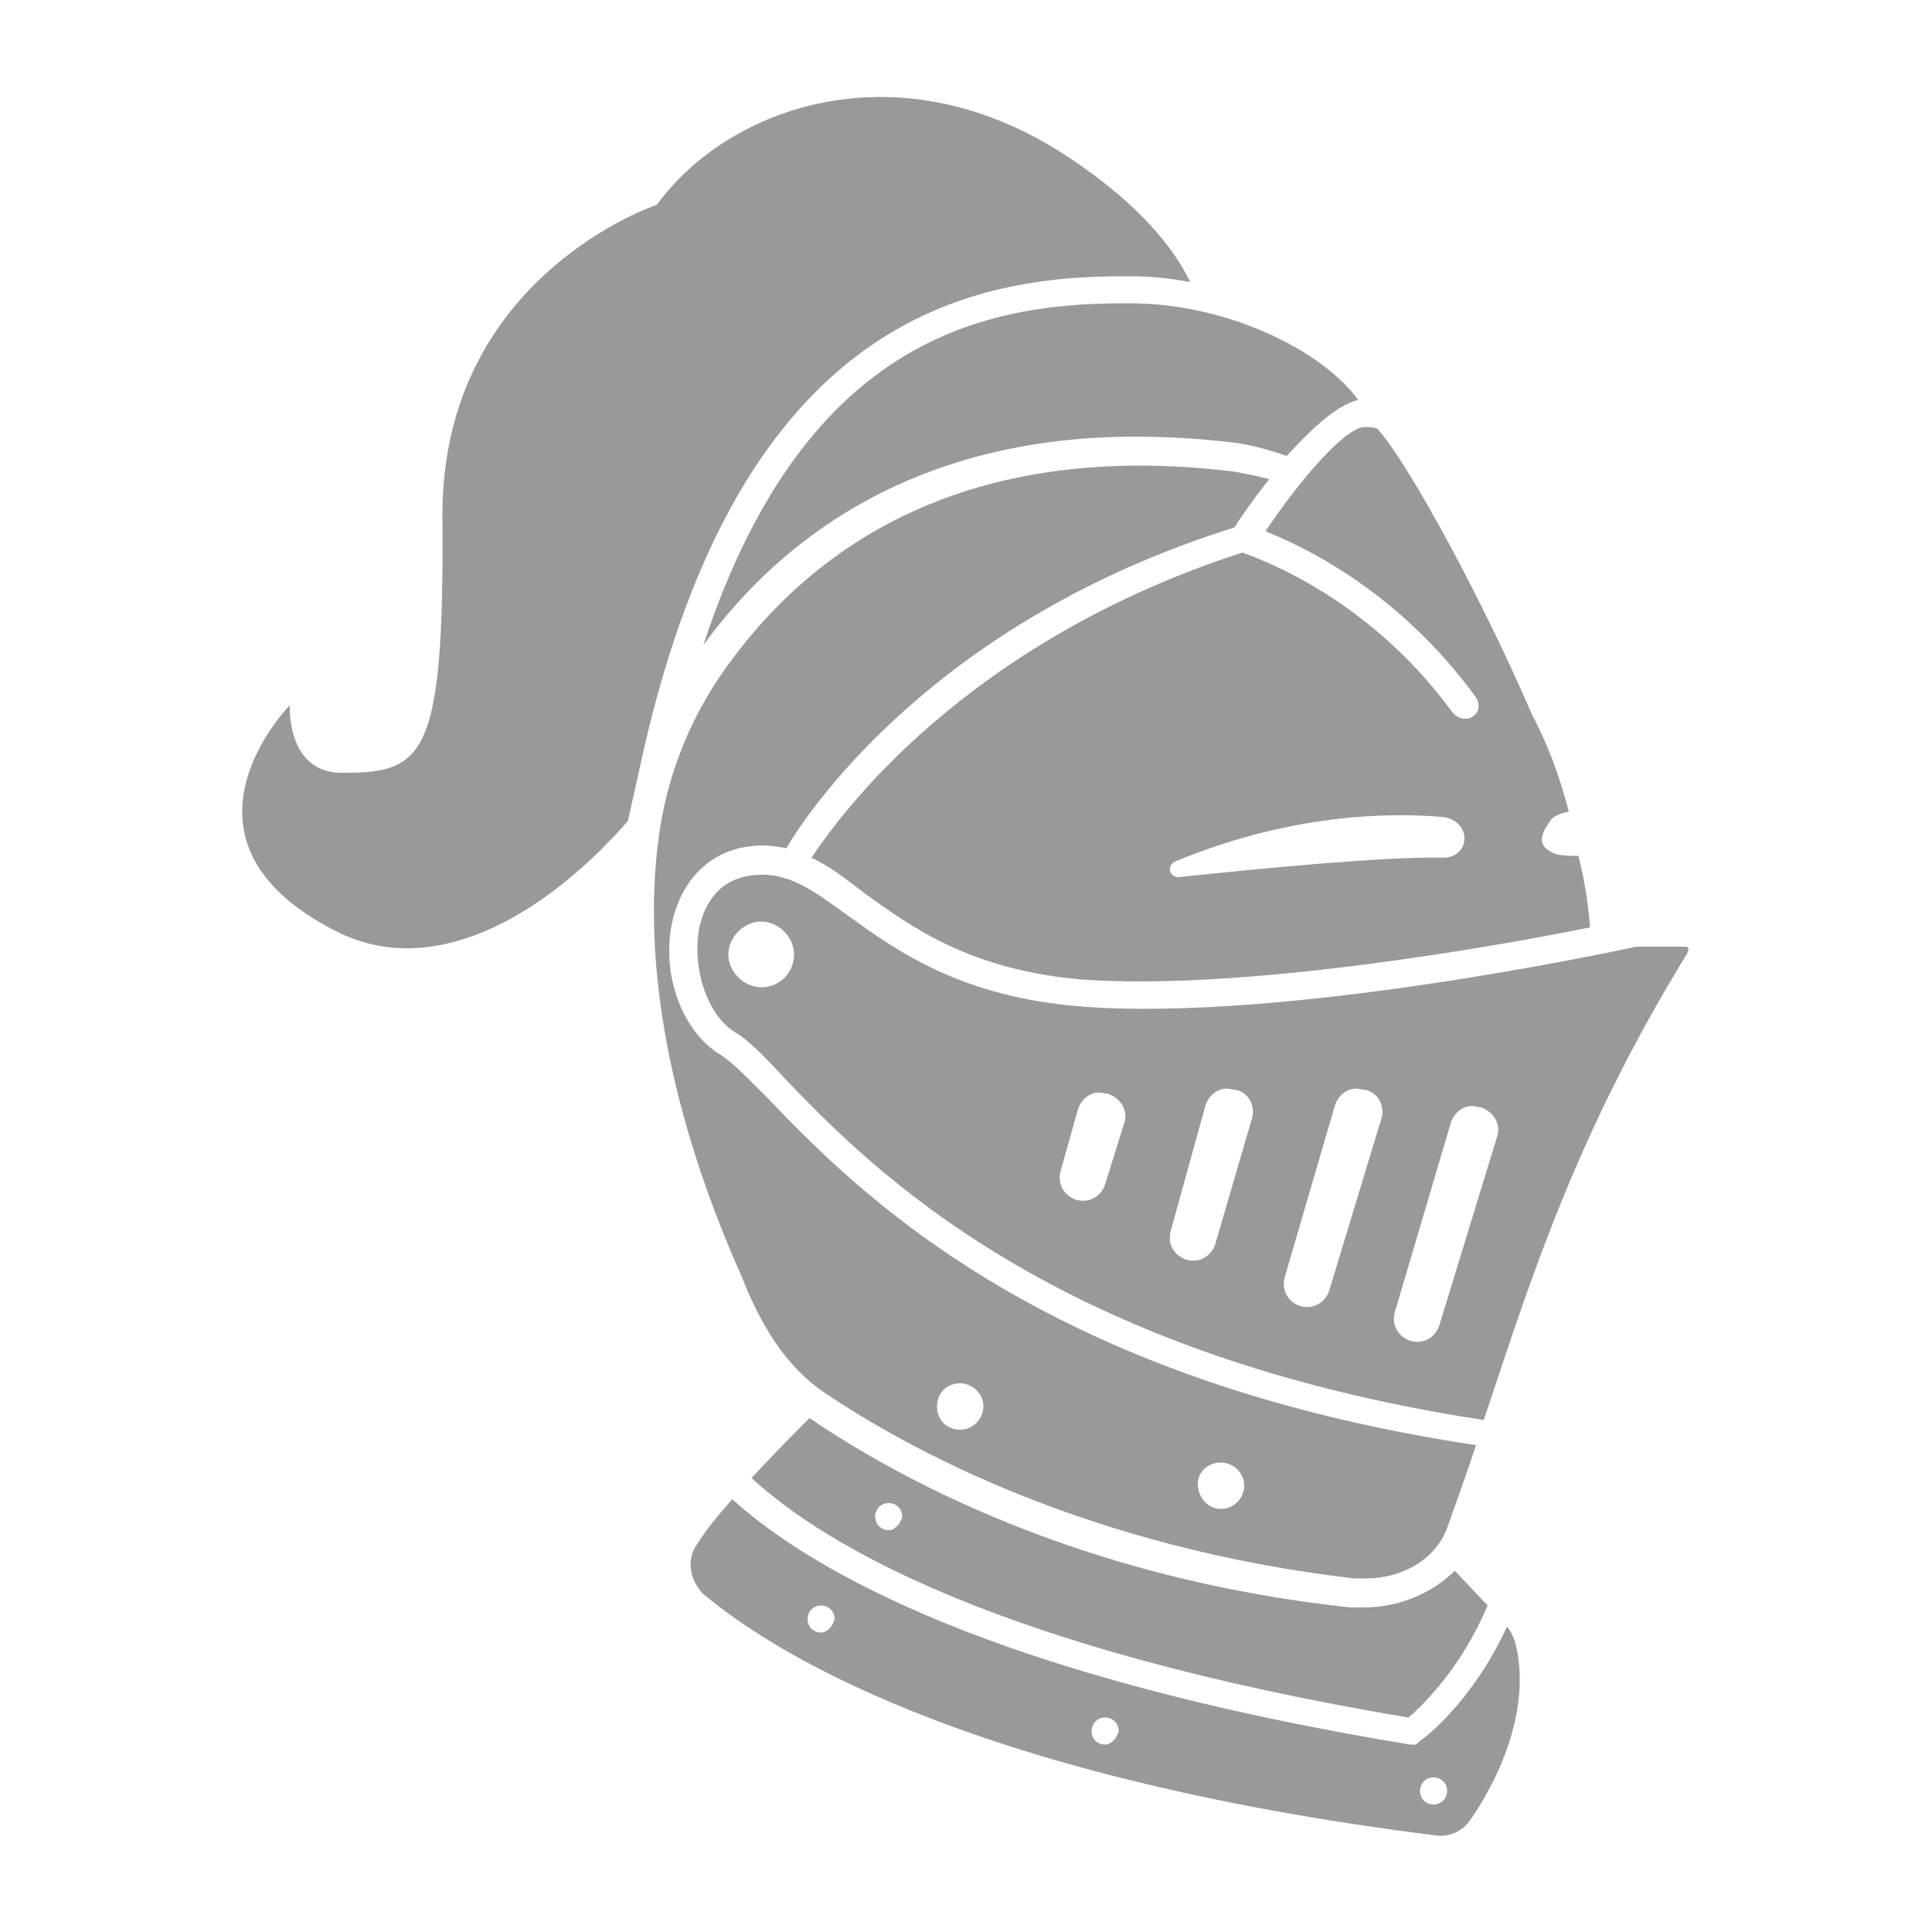
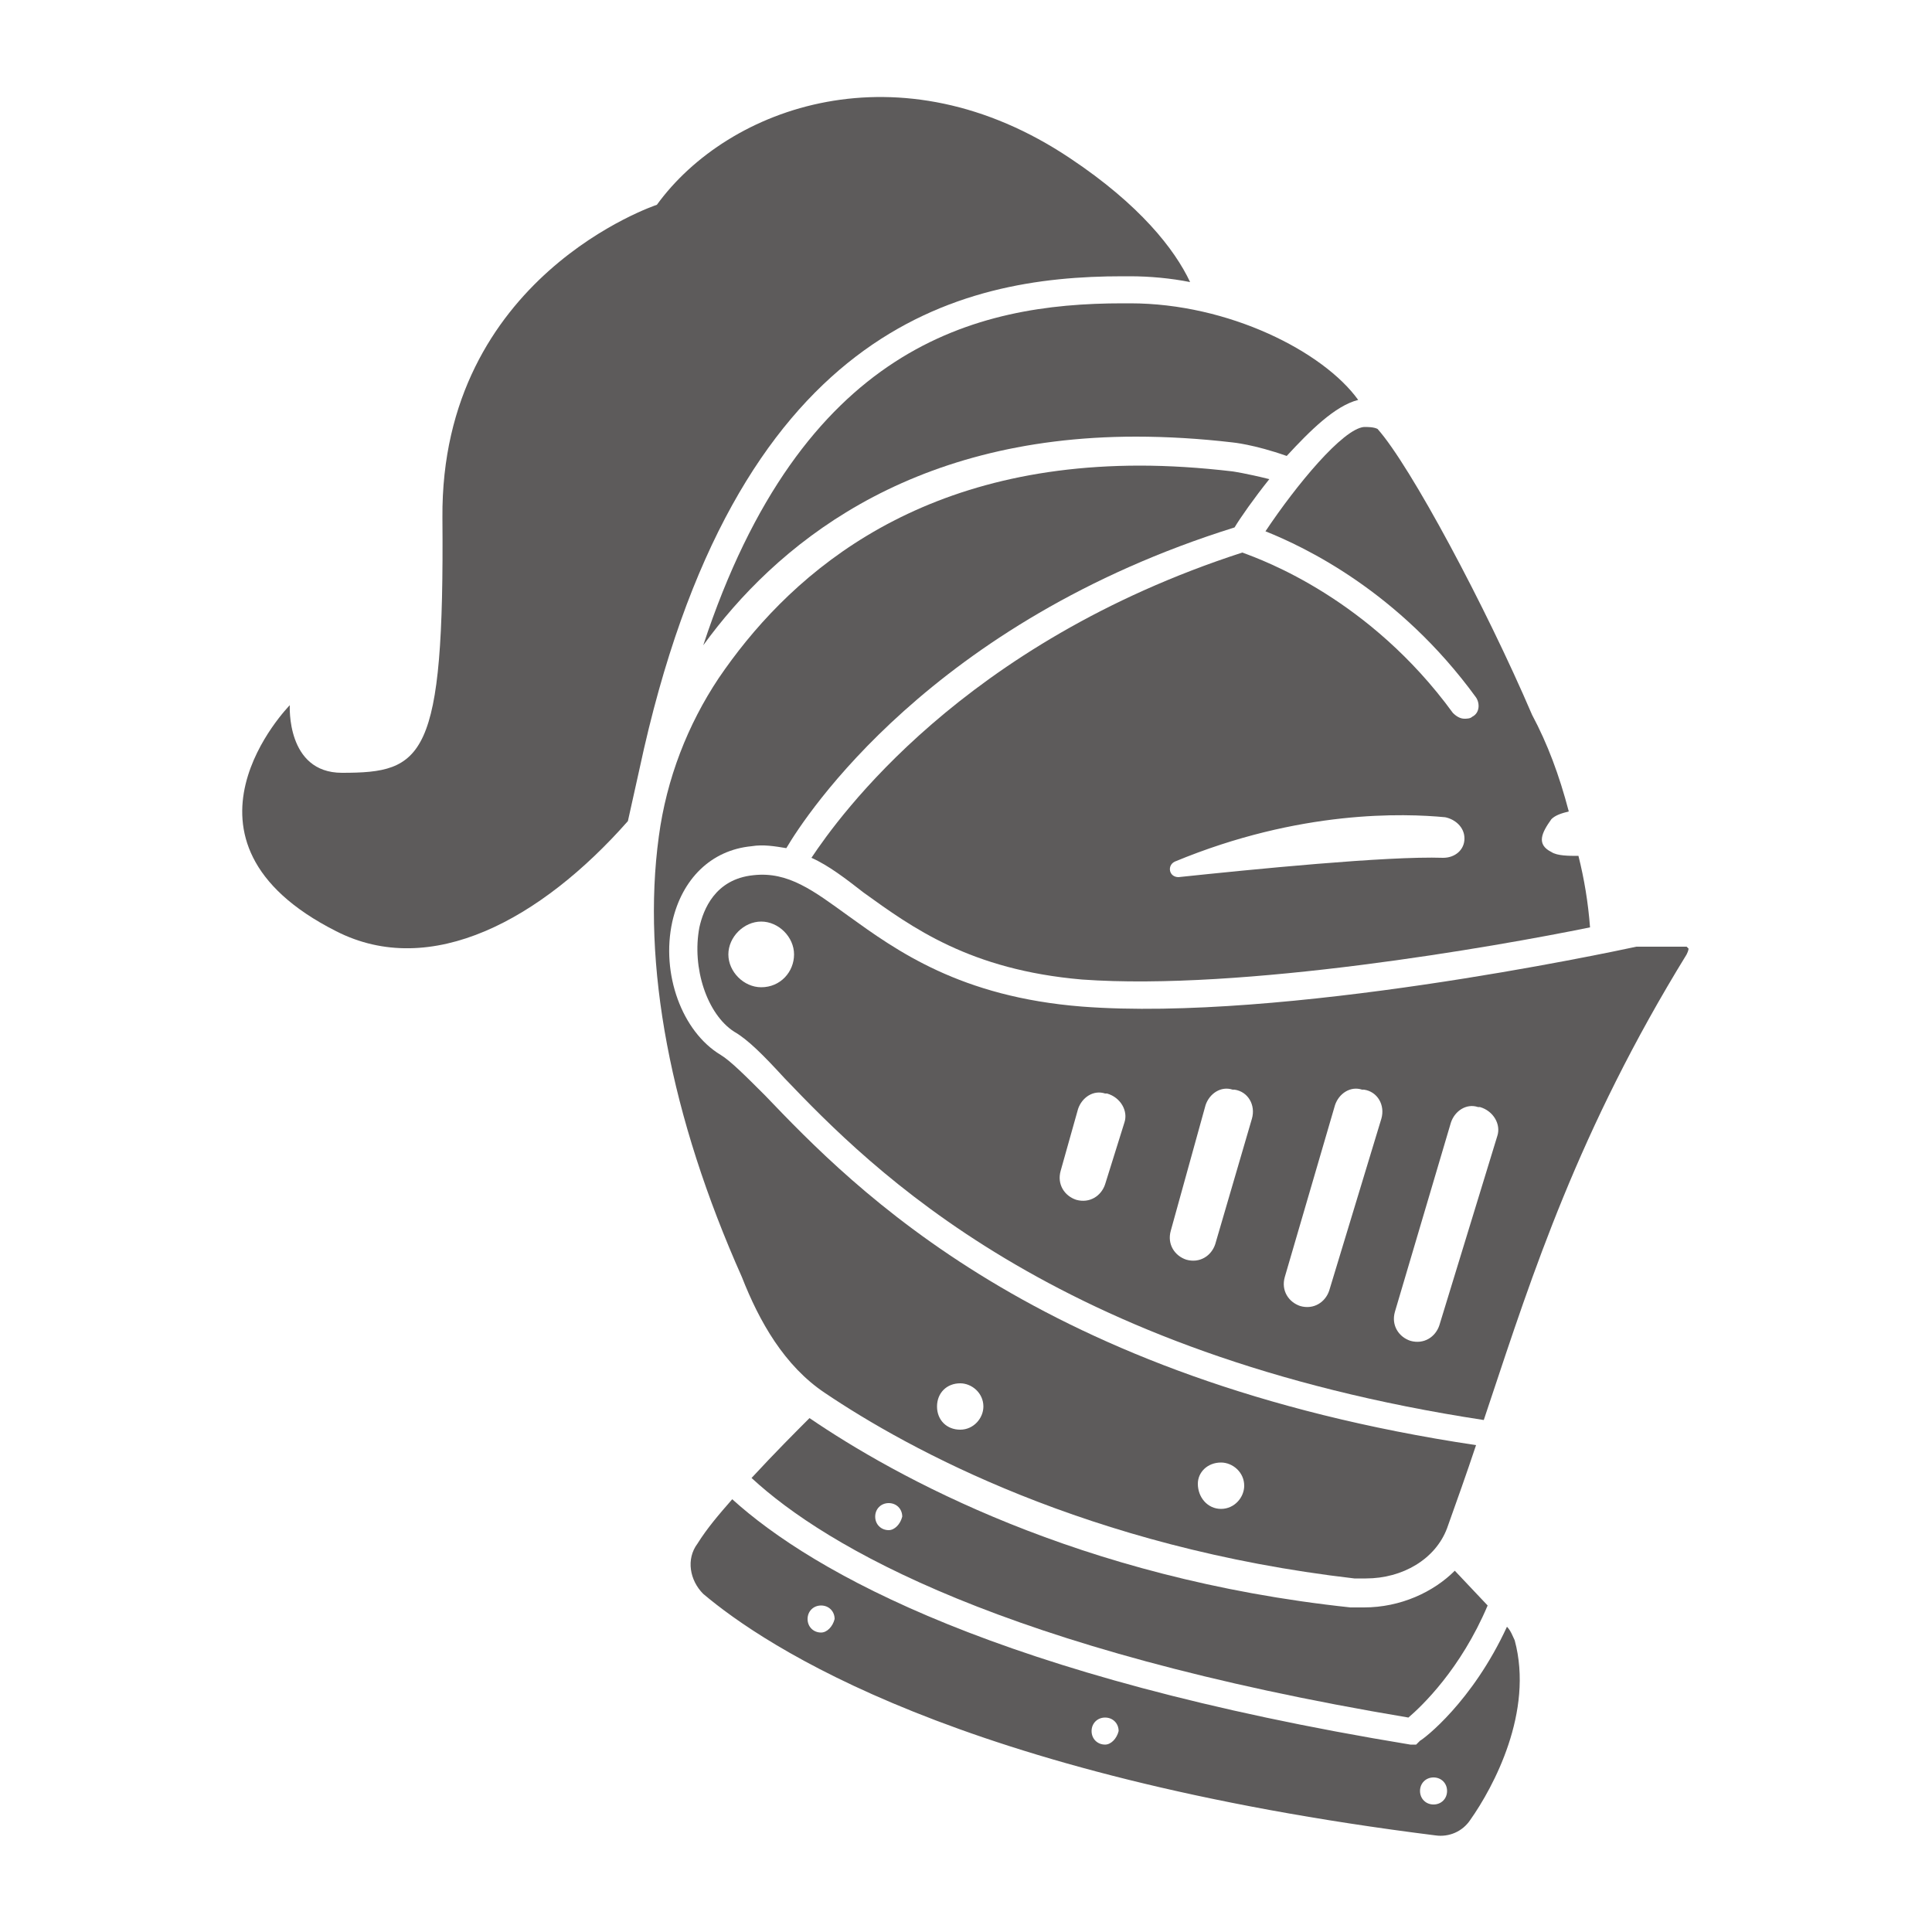
- <svg xmlns="http://www.w3.org/2000/svg" fill="#999999" version="1.1" x="0px" y="0px" viewBox="0 0 100 100" enable-background="new 0 0 100 100" xml:space="preserve">
+ <svg xmlns="http://www.w3.org/2000/svg" fill="#5d5b5b" version="1.1" x="0px" y="0px" viewBox="0 0 100 100" enable-background="new 0 0 100 100" xml:space="preserve">
  <g>
    <path d="M78,84.2c-1.8,3.9-4.3,5.8-4.5,5.9l-0.2,0.2l-0.3,0c-21.3-3.5-30.9-8.9-35.1-12.7c-0.7,0.8-1.3,1.5-1.8,2.3   c-0.6,0.8-0.4,1.9,0.3,2.6c3.2,2.7,13.2,9.4,37.9,12.5c0.7,0.1,1.4-0.2,1.8-0.8c1.2-1.7,3.3-5.6,2.3-9.3   C78.3,84.7,78.2,84.4,78,84.2z M42.5,84.5c-0.4,0-0.7-0.3-0.7-0.7c0-0.4,0.3-0.7,0.7-0.7c0.4,0,0.7,0.3,0.7,0.7   C43.1,84.2,42.8,84.5,42.5,84.5z M57.2,90.3c-0.4,0-0.7-0.3-0.7-0.7c0-0.4,0.3-0.7,0.7-0.7s0.7,0.3,0.7,0.7   C57.8,90,57.5,90.3,57.2,90.3z M74.2,93.4c-0.4,0-0.7-0.3-0.7-0.7s0.3-0.7,0.7-0.7c0.4,0,0.7,0.3,0.7,0.7S74.6,93.4,74.2,93.4z" />
    <path d="M42.7,72.1c4.3,2.9,13.6,8,27.4,9.6c0.2,0,0.4,0,0.6,0c1.9,0,3.6-1,4.2-2.6c0.5-1.4,1-2.8,1.5-4.3   c-22.7-3.4-32.2-13.3-36.8-18.1c-1-1-1.8-1.8-2.3-2.1c-2-1.2-3.1-4.2-2.5-6.9c0.5-2.2,2-3.7,4.1-3.9c0.6-0.1,1.2,0,1.8,0.1   c1-1.7,7.5-11.7,23.2-16.6c0.3-0.5,1-1.5,1.8-2.5c-1.2-0.3-1.9-0.4-1.9-0.4c-1.7-0.2-3.3-0.3-4.8-0.3c-12,0-18.4,6-21.8,11   c-1.6,2.4-2.7,5.2-3.1,8.2c-0.9,6.6,0.6,14.5,4.3,22.8C39.3,68.4,40.6,70.7,42.7,72.1z M63.2,75.7c0.6,0,1.2,0.5,1.2,1.2   c0,0.6-0.5,1.2-1.2,1.2S62,77.5,62,76.8C62,76.2,62.5,75.7,63.2,75.7z M49.7,71.6c0.6,0,1.2,0.5,1.2,1.2c0,0.6-0.5,1.2-1.2,1.2   s-1.2-0.5-1.2-1.2C48.5,72.1,49,71.6,49.7,71.6z" />
    <path d="M58.1,15.7c-7.6,0-16.6,2.2-21.7,17.7c3.7-5.1,10.5-10.8,22.4-10.8c1.6,0,3.3,0.1,5,0.3c0,0,1.1,0.1,2.8,0.7   c1.2-1.3,2.5-2.6,3.7-2.9c-1.8-2.5-6.7-5-11.8-5L58.1,15.7z" />
    <path d="M65.5,27.5c2,0.8,6.9,3.1,10.9,8.6c0.2,0.3,0.2,0.8-0.2,1c-0.1,0.1-0.3,0.1-0.4,0.1c-0.2,0-0.4-0.1-0.6-0.3   c-4.3-5.9-9.8-7.9-10.9-8.3C49.8,33.3,43.4,42.3,42,44.4c0.9,0.4,1.8,1.1,2.7,1.8c2.5,1.8,5.5,4,11.3,4.5   c8.3,0.6,21.4-1.7,26.3-2.7c-0.1-1.3-0.3-2.5-0.6-3.7c-0.5,0-1.1,0-1.4-0.2c-0.8-0.4-0.5-1,0-1.7c0.2-0.2,0.5-0.3,0.9-0.4   c-0.5-1.9-1.1-3.5-1.9-5c-2.4-5.6-6.3-12.9-8-14.8c-0.2-0.1-0.5-0.1-0.7-0.1C69.5,22.2,67.1,25.1,65.5,27.5z M74.7,44.4   c-2.9-0.1-9.9,0.6-13.7,1c-0.5,0-0.6-0.6-0.2-0.8c6.5-2.7,11.9-2.5,14-2.3c0.5,0.1,1,0.5,1,1.1C75.8,44,75.3,44.4,74.7,44.4z" />
    <path d="M87.4,49.1c0,0-0.1-0.1-0.1-0.1l-2.6,0c-1.4,0.3-18.3,3.9-28.7,3.1c-6.3-0.5-9.6-2.9-12.1-4.7c-1.8-1.3-3.1-2.3-4.9-2.1   c-2,0.2-2.6,1.8-2.8,2.7c-0.4,2.1,0.4,4.5,1.8,5.4c0.7,0.4,1.5,1.2,2.6,2.4c4.5,4.7,13.9,14.3,36.2,17.7c0.1-0.3,0.2-0.6,0.3-0.9   c2.2-6.6,4.6-14.1,10.2-23.2C87.4,49.2,87.4,49.1,87.4,49.1z M39.4,51.1c-0.9,0-1.7-0.8-1.7-1.7c0-0.9,0.8-1.7,1.7-1.7   c0.9,0,1.7,0.8,1.7,1.7C41.1,50.3,40.4,51.1,39.4,51.1z M58.2,58.1l-1,3.2c-0.2,0.6-0.8,1-1.5,0.8c-0.6-0.2-1-0.8-0.8-1.5l0.9-3.2   c0.2-0.6,0.8-1,1.4-0.8l0.1,0C58,56.8,58.4,57.5,58.2,58.1z M64.8,57.9l-1.9,6.5c-0.2,0.6-0.8,1-1.5,0.8c-0.6-0.2-1-0.8-0.8-1.5   l1.8-6.5c0.2-0.6,0.8-1,1.4-0.8l0.1,0C64.6,56.5,65,57.2,64.8,57.9z M71.5,57.9l-2.7,8.9c-0.2,0.6-0.8,1-1.5,0.8   c-0.6-0.2-1-0.8-0.8-1.5l2.6-8.9c0.2-0.6,0.8-1,1.4-0.8l0.1,0C71.3,56.5,71.7,57.2,71.5,57.9z M77.5,58.8l-3,9.8   c-0.2,0.6-0.8,1-1.5,0.8h0c-0.6-0.2-1-0.8-0.8-1.5l2.9-9.8c0.2-0.6,0.8-1,1.4-0.8l0.1,0C77.3,57.5,77.7,58.2,77.5,58.8z" />
    <path d="M58.1,14.3l0.4,0c1,0,2.1,0.1,3.1,0.3c-0.8-1.7-2.6-4-6.2-6.4c-8.8-5.9-17.7-2.7-21.4,2.4c0,0-11.2,3.7-11.1,16.2   S21.9,40,17.7,40c-2.9,0-2.7-3.5-2.7-3.5s-6.9,7,2.4,11.7c4.9,2.5,10.6-0.6,15.1-5.7l0.6-2.7C38,16.9,49.7,14.3,58.1,14.3z" />
    <path d="M70.6,83.2C70.6,83.2,70.6,83.2,70.6,83.2c-0.2,0-0.5,0-0.7,0c-14.1-1.5-23.6-6.8-28-9.8c-0.7,0.7-1.8,1.8-3,3.1   c3.9,3.6,13.1,8.9,34,12.4c0.7-0.6,2.7-2.5,4.1-5.8l-1.7-1.8C74.2,82.4,72.5,83.2,70.6,83.2z M46,79.2c-0.4,0-0.7-0.3-0.7-0.7   c0-0.4,0.3-0.7,0.7-0.7c0.4,0,0.7,0.3,0.7,0.7C46.6,78.9,46.3,79.2,46,79.2z" />
  </g>
</svg>
